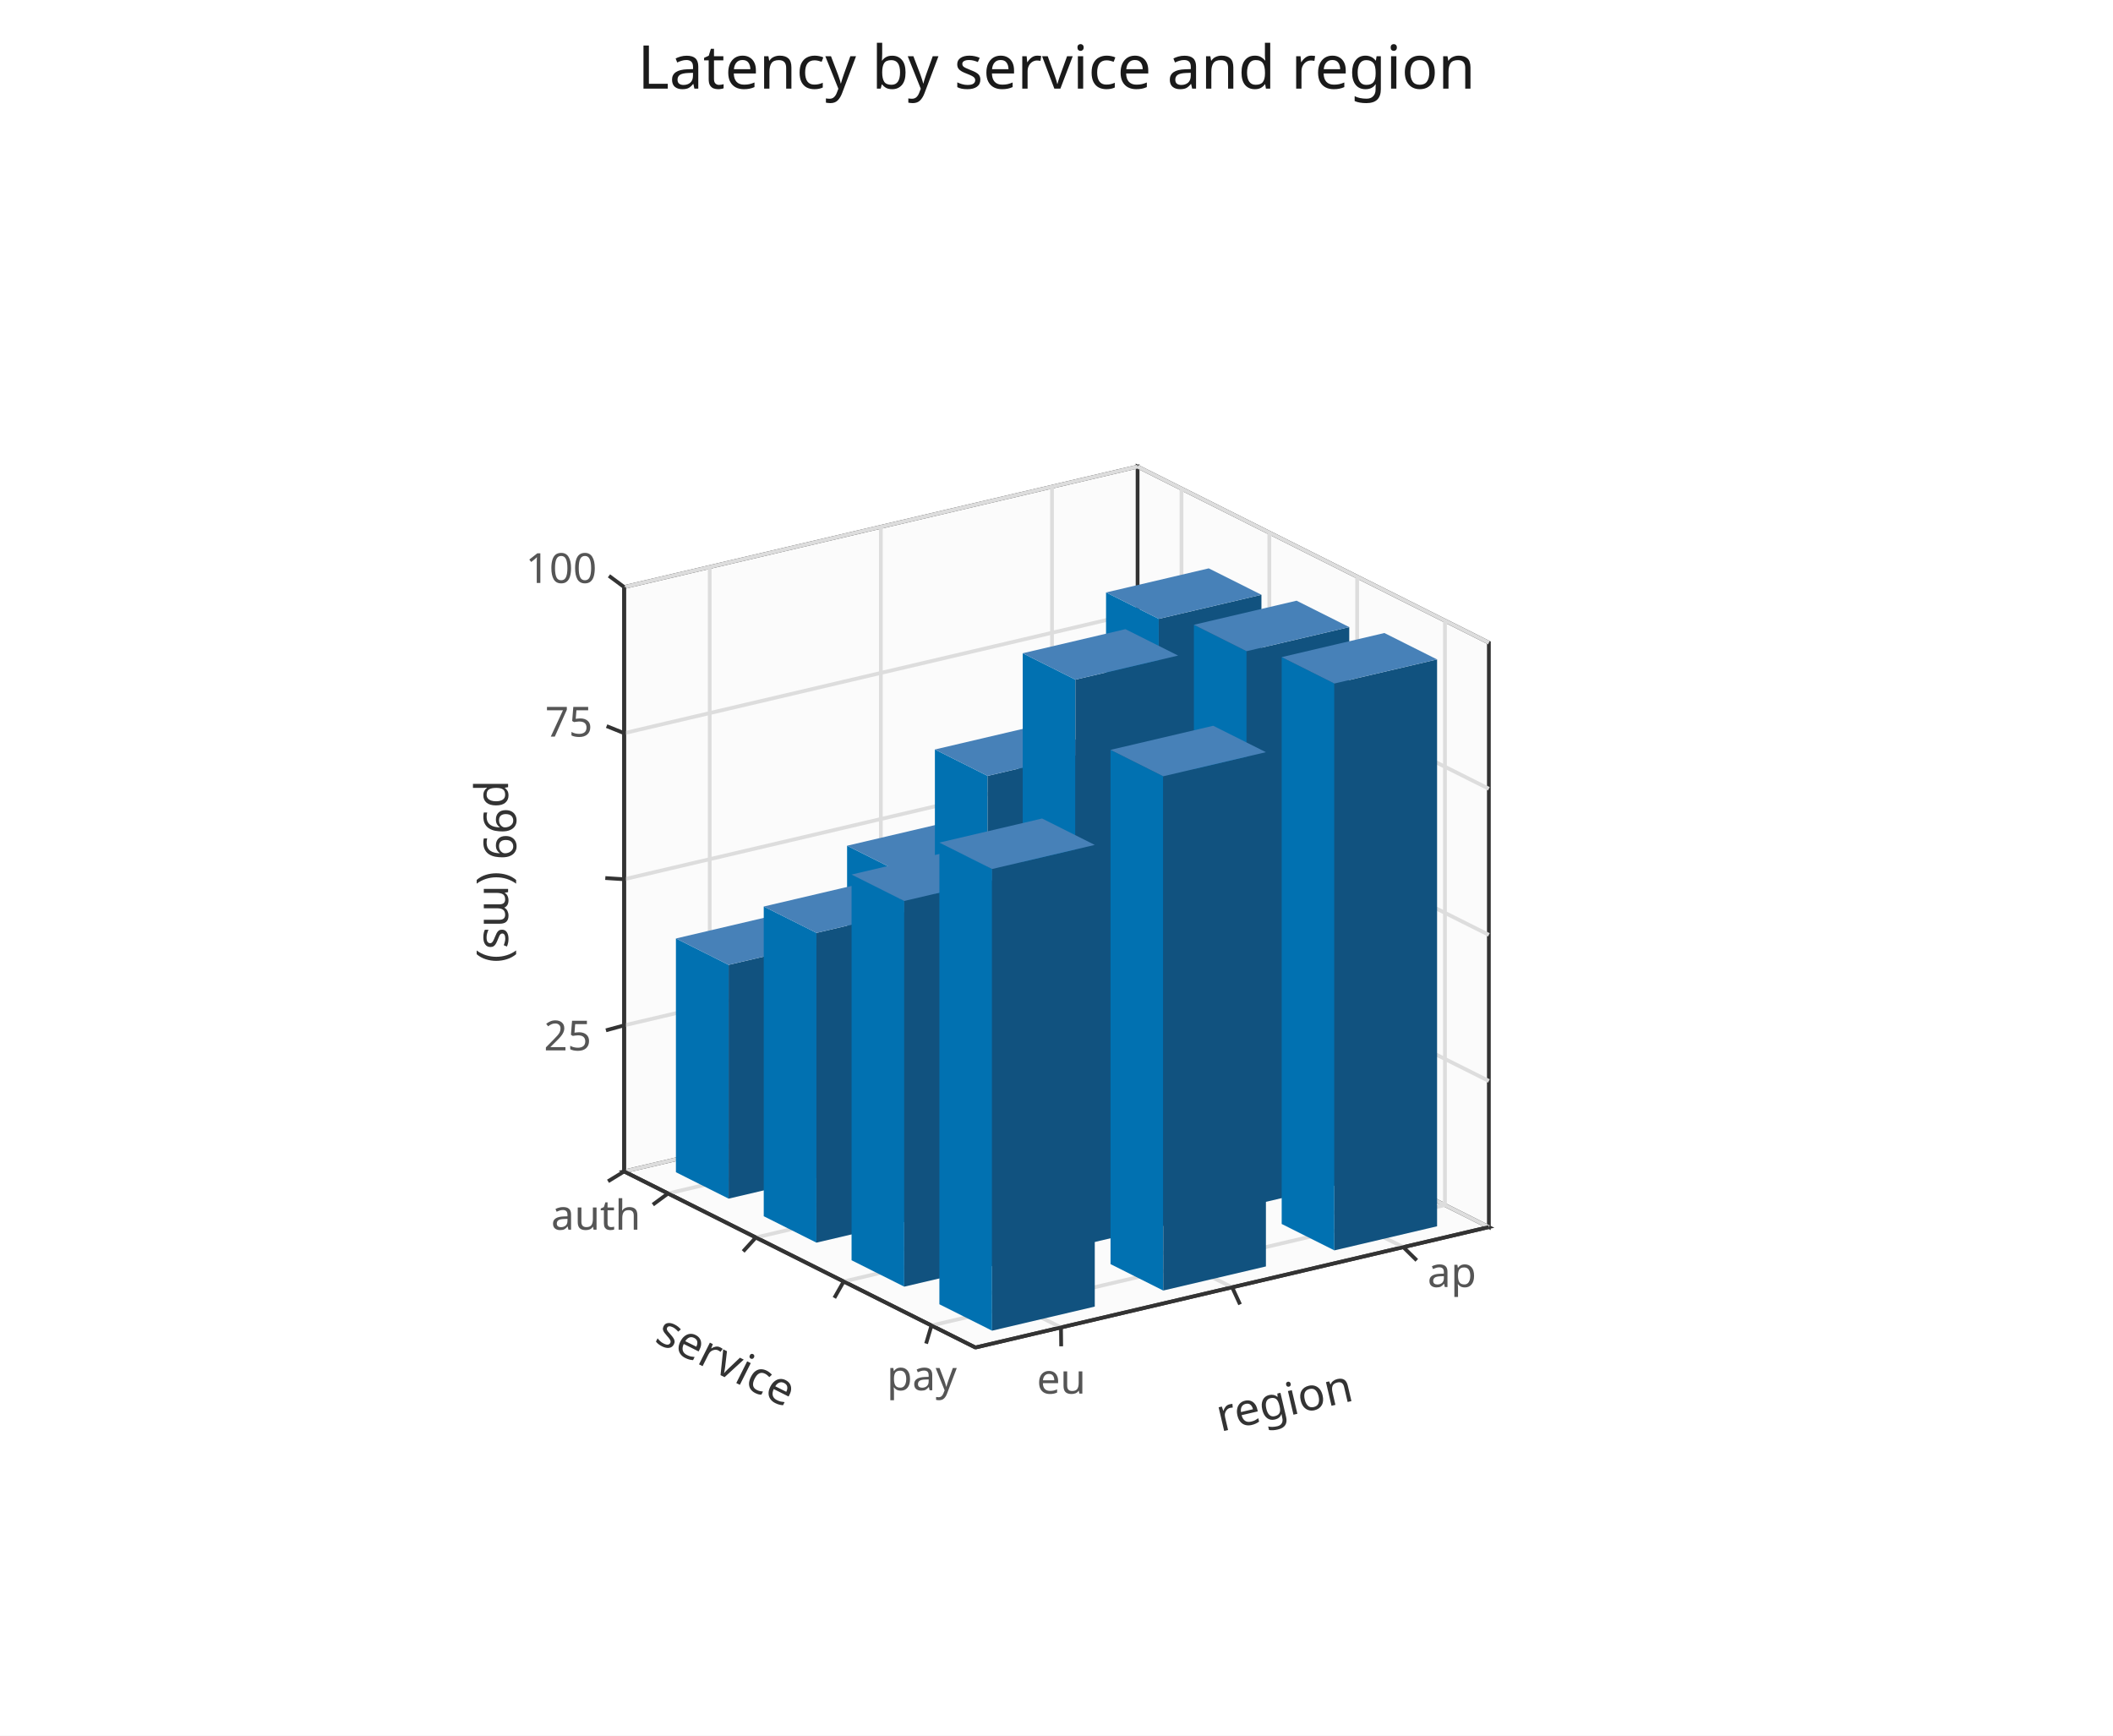
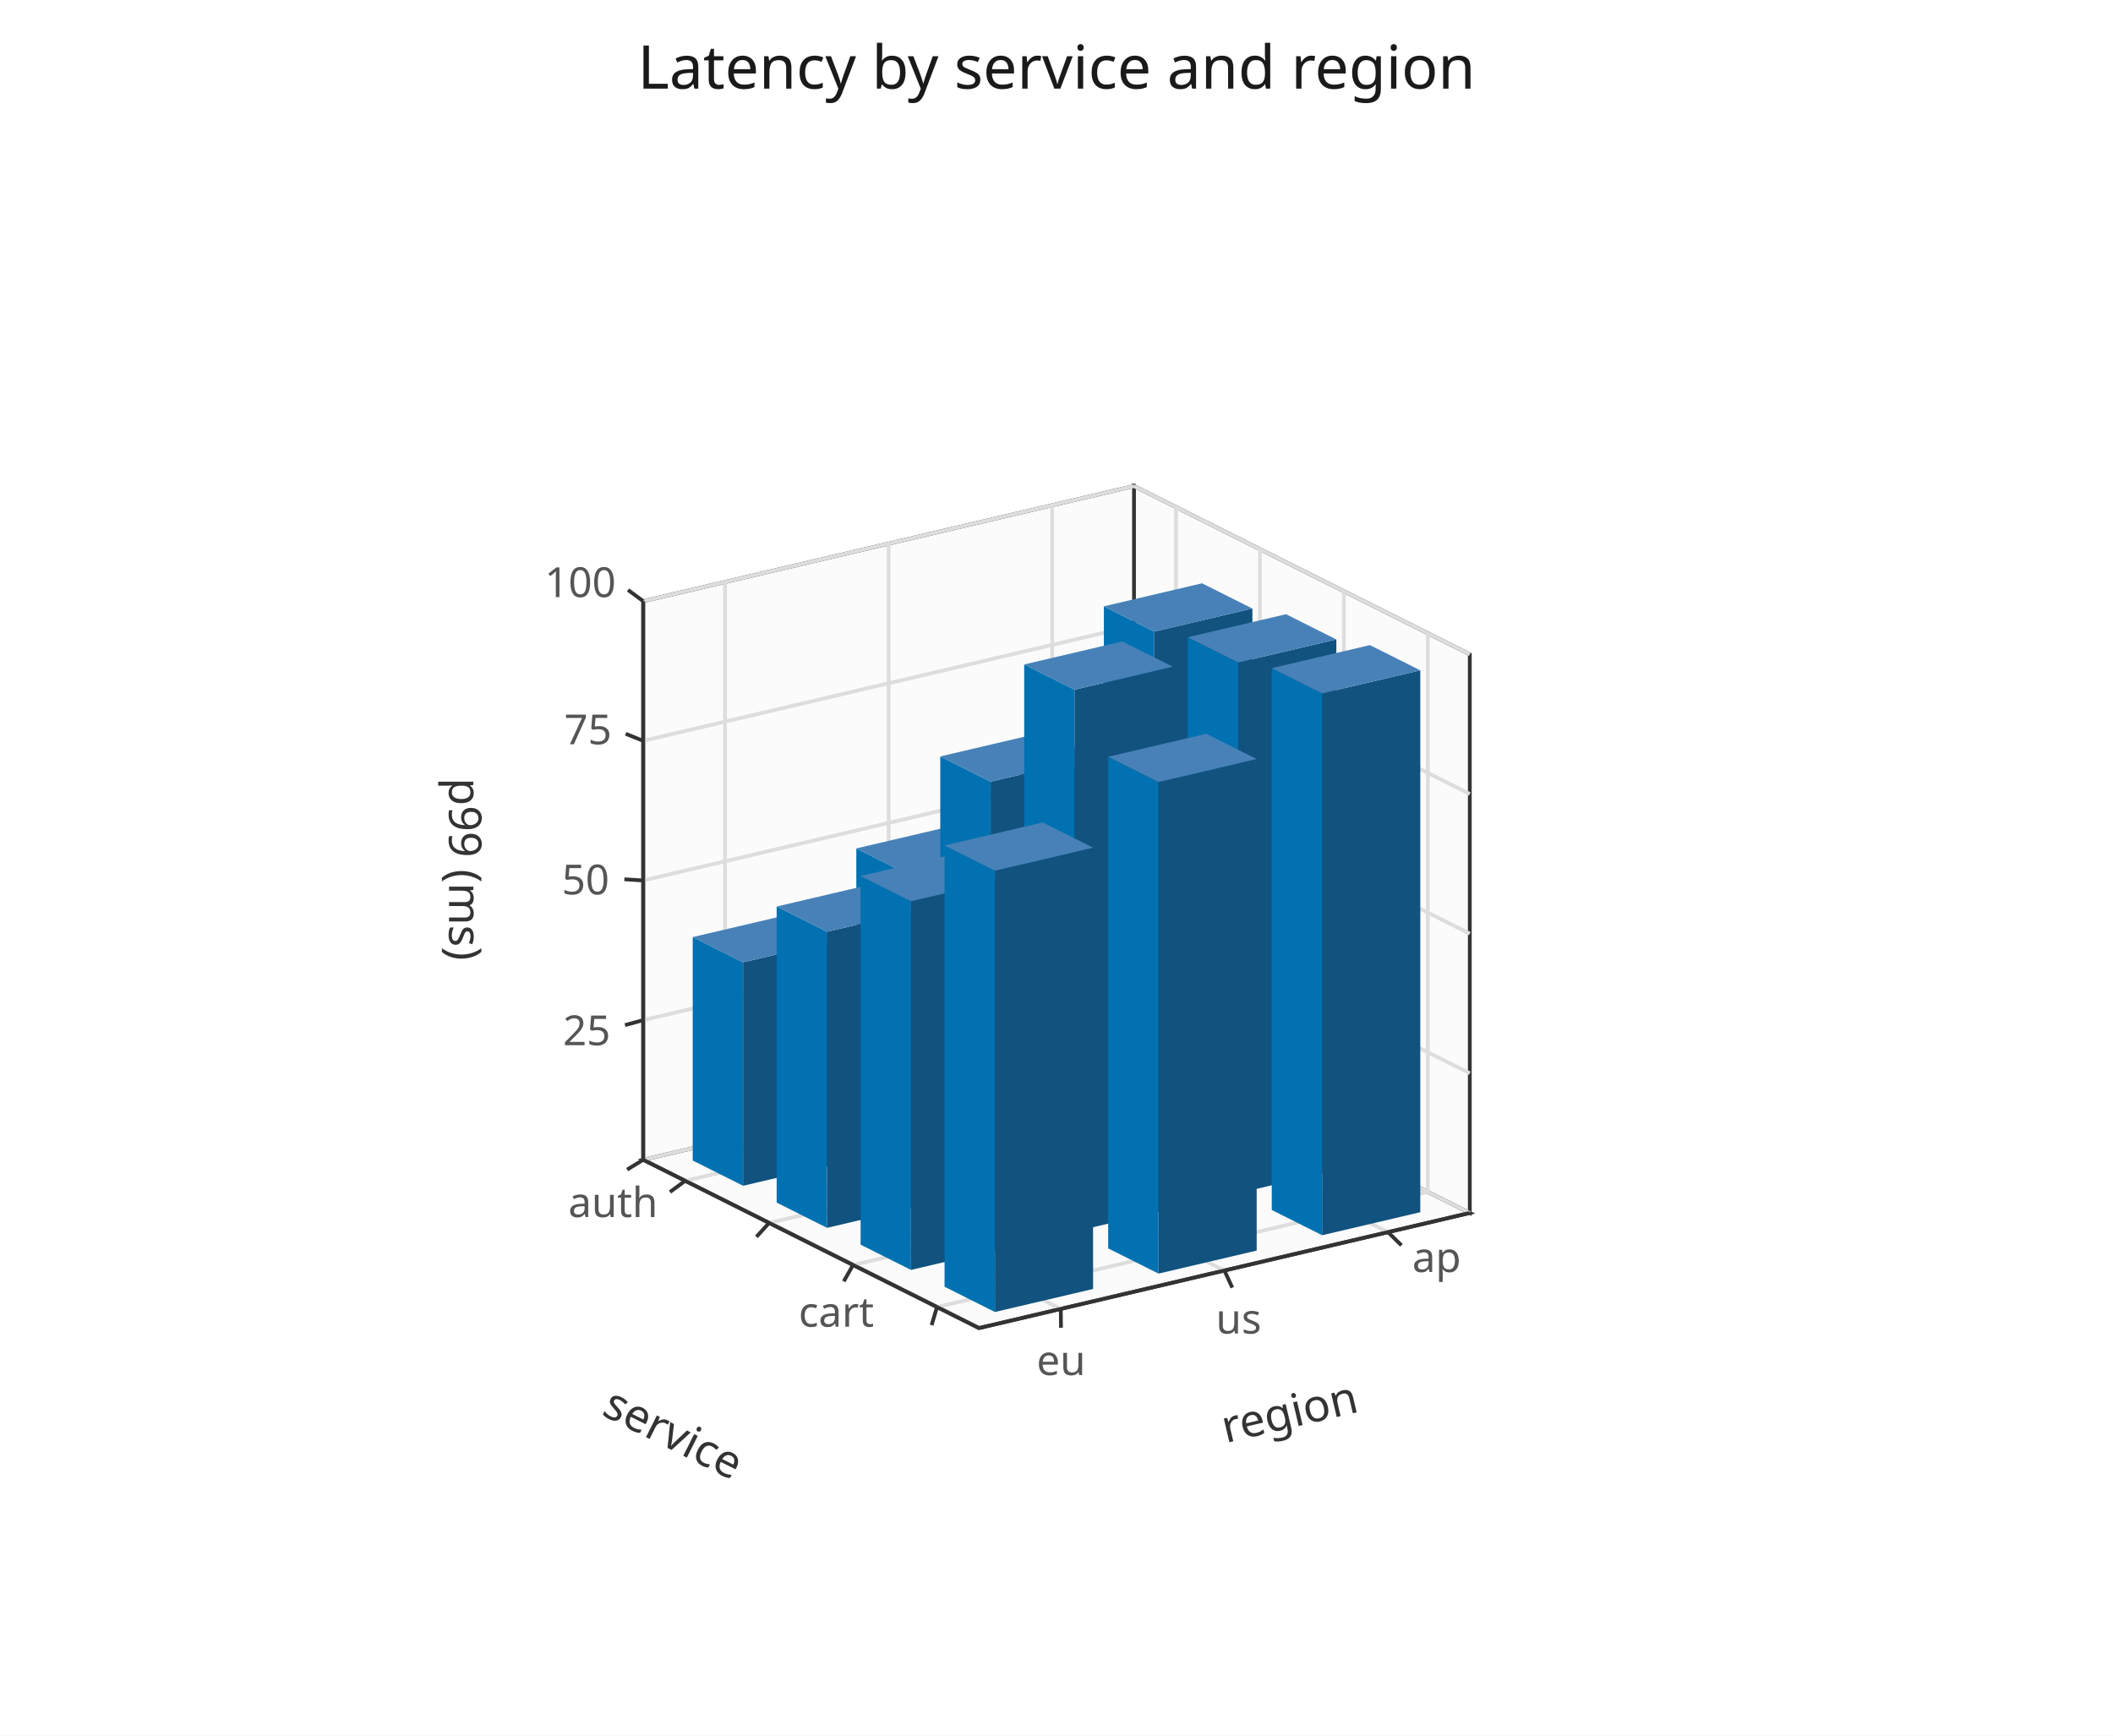
<svg xmlns="http://www.w3.org/2000/svg" width="560" height="460" viewBox="0 0 560 460" role="img" aria-labelledby="figure-title figure-desc">
  <defs>
    <clipPath id="c1">
      <path d="M12,32.8 L548,32.8 L548,448 L12,448 Z" />
    </clipPath>
  </defs>
  <path d="M0,0 L560,0 L560,460 L0,460 Z" fill="#ffffff" />
  <text x="280" y="23.488" font-family="sans-serif" font-size="16" text-anchor="middle" fill="#1a1a1a">Latency by service and region</text>
  <g clip-path="url(#c1)">
-     <path d="M165.411,310.472 L301.491,278.549 L301.491,123.667 L165.411,155.589 Z M301.491,278.549 L394.589,325.211 L394.589,170.328 L301.491,123.667 Z M165.411,310.472 L258.509,357.133 L394.589,325.211 L301.491,278.549 Z" fill="#fbfbfb" />
-     <path fill="none" d="M165.411,310.472 L301.491,278.549 L301.491,123.667 L165.411,155.589 Z M301.491,278.549 L394.589,325.211 L394.589,170.328 L301.491,123.667 Z M165.411,310.472 L258.509,357.133 L394.589,325.211 L301.491,278.549 Z" stroke="#333333" />
-     <path fill="none" d="M313.129,284.382 L313.129,129.499 M177.048,316.305 L313.129,284.382 M336.403,296.047 L336.403,141.165 M200.323,327.97 L336.403,296.047 M359.677,307.712 L359.677,152.83 M223.597,339.635 L359.677,307.712 M382.952,319.378 L382.952,164.495 M246.871,351.301 L382.952,319.378 M188.091,305.151 L188.091,150.269 M188.091,305.151 L281.189,351.813 M233.451,294.51 L233.451,139.628 M233.451,294.51 L326.549,341.172 M278.811,283.869 L278.811,128.987 M278.811,283.869 L371.909,330.531 M165.411,310.472 L301.491,278.549 M301.491,278.549 L394.589,325.211 M165.411,271.751 L301.491,239.828 M301.491,239.828 L394.589,286.49 M165.411,233.031 L301.491,201.108 M301.491,201.108 L394.589,247.769 M165.411,194.31 L301.491,162.387 M301.491,162.387 L394.589,209.049 M165.411,155.589 L301.491,123.667 M301.491,123.667 L394.589,170.328" stroke="#dddddd" />
-     <text x="192.765" y="360.153" font-family="sans-serif" font-size="12" text-anchor="middle" dominant-baseline="central" fill="#333333" transform="rotate(26.621 192.765 360.153)">service</text>
-     <text x="340.219" y="370.767" font-family="sans-serif" font-size="12" text-anchor="middle" dominant-baseline="central" fill="#333333" transform="rotate(-13.202 340.219 370.767)">region</text>
-     <text x="132.878" y="230.938" font-family="sans-serif" font-size="12" text-anchor="middle" dominant-baseline="central" fill="#333333" transform="rotate(90 132.878 230.938)">p99 (ms)</text>
-     <path fill="none" d="M165.411,310.472 L258.509,357.133 M177.048,316.305 L173.024,319.272 M200.323,327.97 L196.958,331.668 M223.597,339.635 L221.126,343.982 M246.871,351.301 L245.44,356.092" stroke="#333333" />
-     <text x="169.804" y="321.645" font-family="sans-serif" font-size="11" text-anchor="end" dominant-baseline="central" fill="#555555">auth</text>
-     <text x="244.295" y="359.924" font-family="sans-serif" font-size="11" text-anchor="middle" dominant-baseline="hanging" fill="#555555">pay</text>
-     <path fill="none" d="M258.509,357.133 L394.589,325.211 M281.189,351.813 L281.242,356.813 M326.549,341.172 L328.645,345.711 M371.909,330.531 L375.479,334.032" stroke="#333333" />
-     <text x="281.285" y="360.812" font-family="sans-serif" font-size="11" text-anchor="middle" dominant-baseline="hanging" fill="#555555">eu</text>
-     <text x="378.335" y="336.833" font-family="sans-serif" font-size="11" dominant-baseline="central" fill="#555555">ap</text>
-     <path fill="none" d="M165.411,310.472 L165.411,155.589 M165.411,310.472 L161.146,313.08 M165.411,271.751 L160.588,273.071 M165.411,233.031 L160.422,232.71 M165.411,194.31 L160.772,192.444 M165.411,155.589 L161.392,152.615" stroke="#333333" />
-     <text x="156.73" y="274.126" font-family="sans-serif" font-size="11" text-anchor="end" dominant-baseline="central" fill="#555555">25</text>
-     <text x="157.061" y="190.952" font-family="sans-serif" font-size="11" text-anchor="end" dominant-baseline="central" fill="#555555">75</text>
-     <text x="158.177" y="150.235" font-family="sans-serif" font-size="11" text-anchor="end" dominant-baseline="central" fill="#555555">100</text>
-     <path d="M269.858,289.395 L283.823,296.394 L283.823,206.562 L269.858,199.563 Z" fill="#0171b1" />
-     <path d="M283.823,296.394 L311.039,290.009 L311.039,200.178 L283.823,206.562 Z" fill="#11527f" />
-     <path d="M269.858,199.563 L283.823,206.562 L311.039,200.178 L297.074,193.178 Z" fill="#4781b8" />
-     <path d="M224.498,300.036 L238.463,307.035 L238.463,231.143 L224.498,224.143 Z" fill="#0171b1" />
-     <path d="M238.463,307.035 L265.679,300.65 L265.679,224.758 L238.463,231.143 Z" fill="#11527f" />
-     <path d="M224.498,224.143 L238.463,231.143 L265.679,224.758 L251.714,217.759 Z" fill="#4781b8" />
-     <path d="M293.133,301.06 L307.097,308.059 L307.097,164.019 L293.133,157.02 Z" fill="#0171b1" />
-     <path d="M307.097,308.059 L334.313,301.675 L334.313,157.634 L307.097,164.019 Z" fill="#11527f" />
-     <path d="M179.138,310.677 L193.103,317.676 L193.103,255.723 L179.138,248.724 Z" fill="#0171b1" />
-     <path d="M193.103,317.676 L220.319,311.291 L220.319,249.338 L193.103,255.723 Z" fill="#11527f" />
-     <path d="M179.138,248.724 L193.103,255.723 L220.319,249.338 L206.354,242.339 Z M293.133,157.02 L307.097,164.019 L334.313,157.634 L320.349,150.635 Z" fill="#4781b8" />
-     <path d="M247.772,311.701 L261.737,318.7 L261.737,205.636 L247.772,198.637 Z" fill="#0171b1" />
-     <path d="M261.737,318.7 L288.953,312.316 L288.953,199.252 L261.737,205.636 Z" fill="#11527f" />
-     <path d="M316.407,312.726 L330.372,319.725 L330.372,172.587 L316.407,165.587 Z" fill="#0171b1" />
-     <path d="M330.372,319.725 L357.588,313.34 L357.588,166.202 L330.372,172.587 Z" fill="#11527f" />
-     <path d="M247.772,198.637 L261.737,205.636 L288.953,199.252 L274.989,192.252 Z" fill="#4781b8" />
-     <path d="M202.412,322.342 L216.377,329.341 L216.377,247.254 L202.412,240.254 Z" fill="#0171b1" />
-     <path d="M216.377,329.341 L243.593,322.957 L243.593,240.869 L216.377,247.254 Z" fill="#11527f" />
-     <path d="M316.407,165.587 L330.372,172.587 L357.588,166.202 L343.623,159.203 Z M202.412,240.254 L216.377,247.254 L243.593,240.869 L229.628,233.87 Z" fill="#4781b8" />
-     <path d="M271.047,323.367 L285.011,330.366 L285.011,180.13 L271.047,173.131 Z" fill="#0171b1" />
-     <path d="M285.011,330.366 L312.228,323.981 L312.228,173.745 L285.011,180.13 Z" fill="#11527f" />
-     <path d="M339.681,324.391 L353.646,331.39 L353.646,181.154 L339.681,174.155 Z" fill="#0171b1" />
-     <path d="M353.646,331.39 L380.862,325.006 L380.862,174.77 L353.646,181.154 Z" fill="#11527f" />
-     <path d="M271.047,173.131 L285.011,180.13 L312.228,173.745 L298.263,166.746 Z" fill="#4781b8" />
-     <path d="M225.687,334.008 L239.651,341.007 L239.651,238.784 L225.687,231.785 Z" fill="#0171b1" />
-     <path d="M239.651,341.007 L266.867,334.622 L266.867,232.4 L239.651,238.784 Z" fill="#11527f" />
-     <path d="M339.681,174.155 L353.646,181.154 L380.862,174.77 L366.897,167.77 Z" fill="#4781b8" />
-     <path d="M294.321,335.032 L308.286,342.031 L308.286,205.735 L294.321,198.735 Z" fill="#0171b1" />
-     <path d="M308.286,342.031 L335.502,335.647 L335.502,199.35 L308.286,205.735 Z" fill="#11527f" />
-     <path d="M225.687,231.785 L239.651,238.784 L266.867,232.4 L252.903,225.401 Z M294.321,198.735 L308.286,205.735 L335.502,199.35 L321.537,192.351 Z" fill="#4781b8" />
-     <path d="M248.961,345.673 L262.926,352.672 L262.926,230.315 L248.961,223.316 Z" fill="#0171b1" />
-     <path d="M262.926,352.672 L290.142,346.288 L290.142,223.93 L262.926,230.315 Z" fill="#11527f" />
-     <path d="M248.961,223.316 L262.926,230.315 L290.142,223.93 L276.177,216.931 Z" fill="#4781b8" />
+     <path d="M170.467,307.38 L300.543,276.866 L300.543,128.817 L170.467,159.331 Z M300.543,276.866 L389.533,321.469 L389.533,173.42 L300.543,128.817 Z M170.467,307.38 L259.457,351.983 L389.533,321.469 L300.543,276.866 Z" fill="#fbfbfb" />
+     <path fill="none" d="M170.467,307.38 L300.543,276.866 L300.543,128.817 L170.467,159.331 Z M300.543,276.866 L389.533,321.469 L389.533,173.42 L300.543,128.817 Z M170.467,307.38 L259.457,351.983 L389.533,321.469 L300.543,276.866 Z" stroke="#333333" />
+     <path fill="none" d="M311.667,282.441 L311.667,134.392 M181.591,312.956 L311.667,282.441 M333.914,293.592 L333.914,145.543 M203.838,324.106 L333.914,293.592 M356.162,304.743 L356.162,156.694 M226.086,335.257 L356.162,304.743 M378.409,315.893 L378.409,167.844 M248.333,346.408 L378.409,315.893 M192.146,302.294 L192.146,154.246 M192.146,302.294 L281.136,346.897 M235.505,292.123 L235.505,144.074 M235.505,292.123 L324.495,336.726 M278.864,281.952 L278.864,133.903 M278.864,281.952 L367.854,326.554 M170.467,307.38 L300.543,276.866 M300.543,276.866 L389.533,321.469 M170.467,270.368 L300.543,239.854 M300.543,239.854 L389.533,284.456 M170.467,233.356 L300.543,202.841 M300.543,202.841 L389.533,247.444 M170.467,196.344 L300.543,165.829 M300.543,165.829 L389.533,210.432 M170.467,159.331 L300.543,128.817 M300.543,128.817 L389.533,173.42" stroke="#dddddd" />
+     <text x="178.715" y="379.44" font-family="sans-serif" font-size="12" text-anchor="middle" dominant-baseline="central" fill="#333333" transform="rotate(26.621 178.715 379.44)">service</text>
+     <text x="341.597" y="373.749" font-family="sans-serif" font-size="12" text-anchor="middle" dominant-baseline="central" fill="#333333" transform="rotate(-13.202 341.597 373.749)">region</text>
+     <text x="123.666" y="230.346" font-family="sans-serif" font-size="12" text-anchor="middle" dominant-baseline="central" fill="#333333" transform="rotate(90 123.666 230.346)">p99 (ms)</text>
+     <path fill="none" d="M170.467,307.38 L259.457,351.983 M181.591,312.956 L177.566,315.923 M203.838,324.106 L200.473,327.805 M226.086,335.257 L223.615,339.604 M248.333,346.408 L246.902,351.198" stroke="#333333" />
+     <text x="174.347" y="318.296" font-family="sans-serif" font-size="11" text-anchor="end" dominant-baseline="central" fill="#555555">auth</text>
+     <text x="221.638" y="343.081" font-family="sans-serif" font-size="11" text-anchor="middle" dominant-baseline="hanging" fill="#555555">cart</text>
+     <path fill="none" d="M259.457,351.983 L389.533,321.469 M281.136,346.897 L281.19,351.897 M324.495,336.726 L326.592,341.265 M367.854,326.554 L371.424,330.055" stroke="#333333" />
+     <text x="281.232" y="355.897" font-family="sans-serif" font-size="11" text-anchor="middle" dominant-baseline="hanging" fill="#555555">eu</text>
+     <text x="328.269" y="344.896" font-family="sans-serif" font-size="11" text-anchor="middle" dominant-baseline="hanging" fill="#555555">us</text>
+     <text x="374.279" y="332.856" font-family="sans-serif" font-size="11" dominant-baseline="central" fill="#555555">ap</text>
+     <path fill="none" d="M170.467,307.38 L170.467,159.331 M170.467,307.38 L166.201,309.989 M170.467,270.368 L165.644,271.688 M170.467,233.356 L165.477,233.035 M170.467,196.344 L165.828,194.478 M170.467,159.331 L166.448,156.357" stroke="#333333" />
+     <text x="161.786" y="272.743" font-family="sans-serif" font-size="11" text-anchor="end" dominant-baseline="central" fill="#555555">25</text>
+     <text x="161.486" y="232.778" font-family="sans-serif" font-size="11" text-anchor="end" dominant-baseline="central" fill="#555555">50</text>
+     <text x="162.117" y="192.985" font-family="sans-serif" font-size="11" text-anchor="end" dominant-baseline="central" fill="#555555">75</text>
+     <text x="163.233" y="153.977" font-family="sans-serif" font-size="11" text-anchor="end" dominant-baseline="central" fill="#555555">100</text>
+     <path d="M270.306,287.233 L283.654,293.924 L283.654,208.055 L270.306,201.365 Z" fill="#0171b1" />
+     <path d="M283.654,293.924 L309.669,287.821 L309.669,201.952 L283.654,208.055 Z" fill="#11527f" />
+     <path d="M270.306,201.365 L283.654,208.055 L309.669,201.952 L296.321,195.262 Z" fill="#4781b8" />
+     <path d="M226.947,297.405 L240.295,304.095 L240.295,231.551 L226.947,224.861 Z" fill="#0171b1" />
+     <path d="M240.295,304.095 L266.311,297.992 L266.311,225.448 L240.295,231.551 Z" fill="#11527f" />
+     <path d="M226.947,224.861 L240.295,231.551 L266.311,225.448 L252.962,218.758 Z" fill="#4781b8" />
+     <path d="M292.553,298.384 L305.902,305.074 L305.902,167.389 L292.553,160.698 Z" fill="#0171b1" />
+     <path d="M305.902,305.074 L331.917,298.971 L331.917,161.286 L305.902,167.389 Z" fill="#11527f" />
+     <path d="M183.588,307.576 L196.937,314.266 L196.937,255.047 L183.588,248.357 Z" fill="#0171b1" />
+     <path d="M196.937,314.266 L222.952,308.164 L222.952,248.944 L196.937,255.047 Z" fill="#11527f" />
+     <path d="M183.588,248.357 L196.937,255.047 L222.952,248.944 L209.603,242.254 Z M292.553,160.698 L305.902,167.389 L331.917,161.286 L318.568,154.596 Z" fill="#4781b8" />
+     <path d="M249.194,308.555 L262.543,315.246 L262.543,207.17 L249.194,200.48 Z" fill="#0171b1" />
+     <path d="M262.543,315.246 L288.558,309.143 L288.558,201.067 L262.543,207.17 Z" fill="#11527f" />
+     <path d="M314.801,309.535 L328.149,316.225 L328.149,175.579 L314.801,168.888 Z" fill="#0171b1" />
+     <path d="M328.149,316.225 L354.164,310.122 L354.164,169.476 L328.149,175.579 Z" fill="#11527f" />
+     <path d="M249.194,200.48 L262.543,207.17 L288.558,201.067 L275.21,194.377 Z" fill="#4781b8" />
+     <path d="M205.836,318.727 L219.184,325.417 L219.184,246.951 L205.836,240.261 Z" fill="#0171b1" />
+     <path d="M219.184,325.417 L245.199,319.314 L245.199,240.848 L219.184,246.951 Z" fill="#11527f" />
+     <path d="M314.801,168.888 L328.149,175.579 L354.164,169.476 L340.816,162.785 Z M205.836,240.261 L219.184,246.951 L245.199,240.848 L231.851,234.158 Z" fill="#4781b8" />
+     <path d="M271.442,319.706 L284.79,326.396 L284.79,182.789 L271.442,176.099 Z" fill="#0171b1" />
+     <path d="M284.79,326.396 L310.806,320.294 L310.806,176.686 L284.79,182.789 Z" fill="#11527f" />
+     <path d="M337.048,320.685 L350.397,327.376 L350.397,183.768 L337.048,177.078 Z" fill="#0171b1" />
+     <path d="M350.397,327.376 L376.412,321.273 L376.412,177.665 L350.397,183.768 Z" fill="#11527f" />
+     <path d="M271.442,176.099 L284.79,182.789 L310.806,176.686 L297.457,169.996 Z" fill="#4781b8" />
+     <path d="M228.083,329.877 L241.432,336.568 L241.432,238.856 L228.083,232.165 Z" fill="#0171b1" />
+     <path d="M241.432,336.568 L267.447,330.465 L267.447,232.753 L241.432,238.856 Z" fill="#11527f" />
+     <path d="M337.048,177.078 L350.397,183.768 L376.412,177.665 L363.063,170.975 Z" fill="#4781b8" />
+     <path d="M293.689,330.857 L307.038,337.547 L307.038,207.264 L293.689,200.574 Z" fill="#0171b1" />
+     <path d="M307.038,337.547 L333.053,331.444 L333.053,201.161 L307.038,207.264 Z" fill="#11527f" />
+     <path d="M228.083,232.165 L241.432,238.856 L267.447,232.753 L254.098,226.062 Z M293.689,200.574 L307.038,207.264 L333.053,201.161 L319.705,194.471 Z" fill="#4781b8" />
+     <path d="M250.331,341.028 L263.679,347.719 L263.679,230.76 L250.331,224.07 Z" fill="#0171b1" />
+     <path d="M263.679,347.719 L289.694,341.616 L289.694,224.657 L263.679,230.76 Z" fill="#11527f" />
+     <path d="M250.331,224.07 L263.679,230.76 L289.694,224.657 L276.346,217.967 Z" fill="#4781b8" />
  </g>
</svg>
